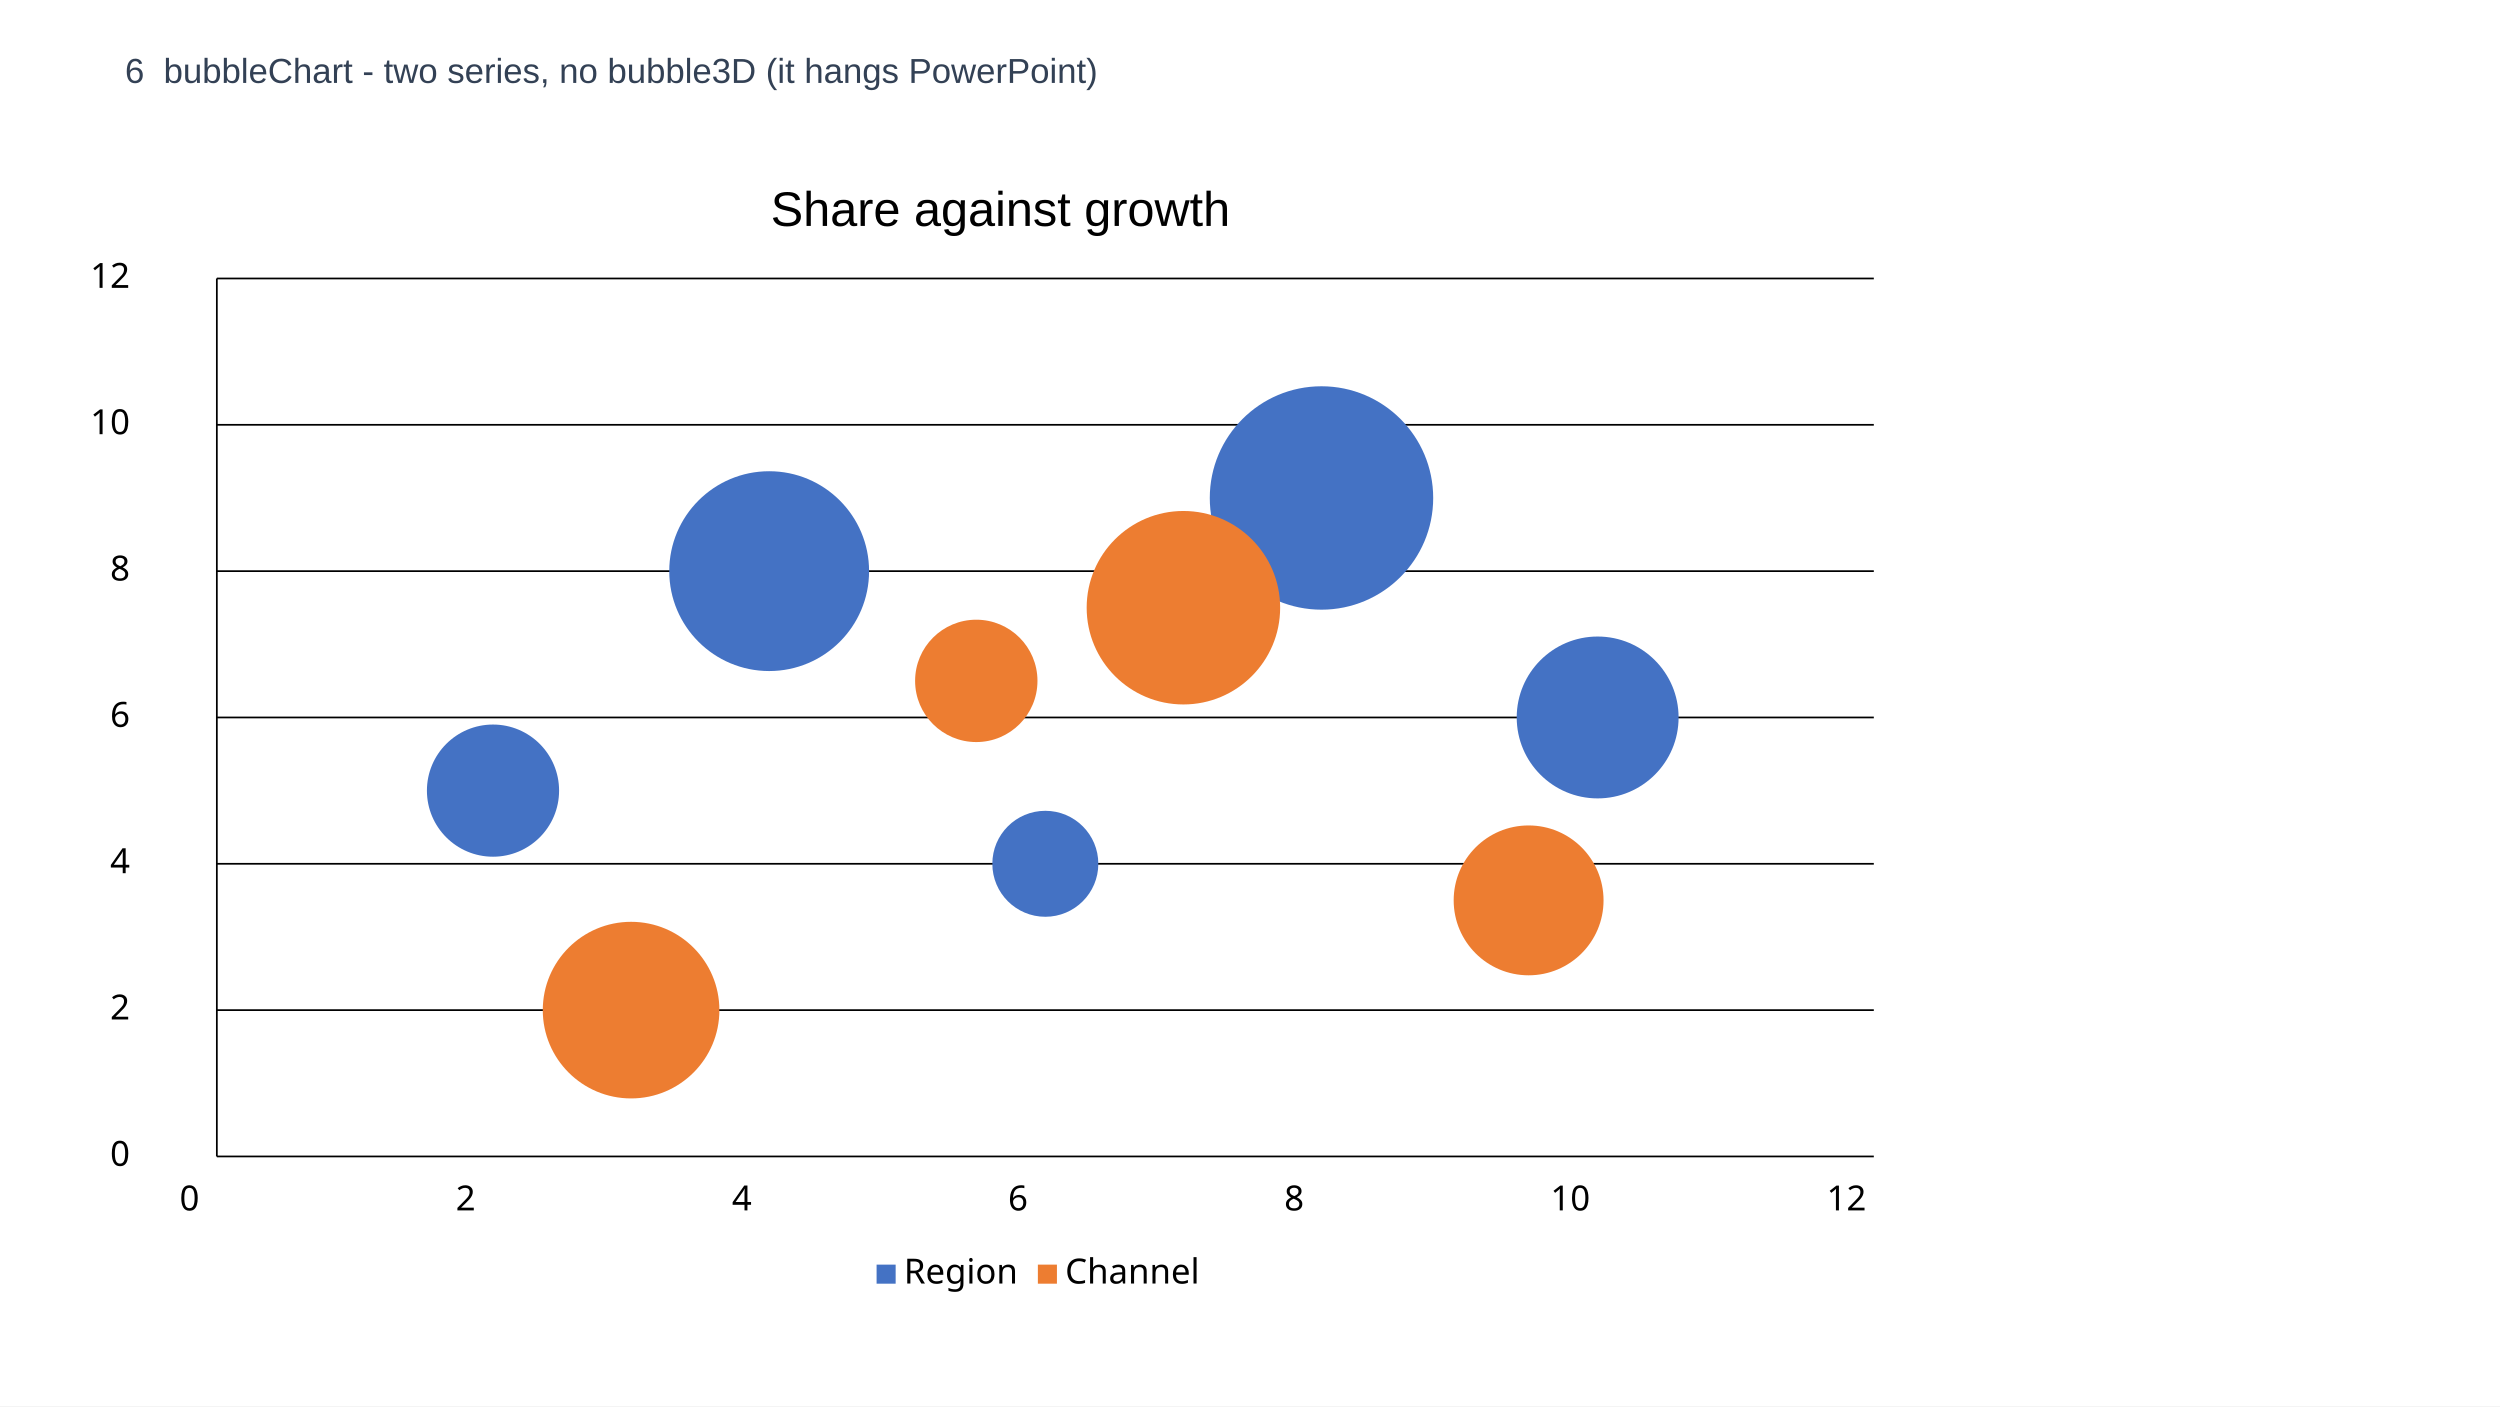
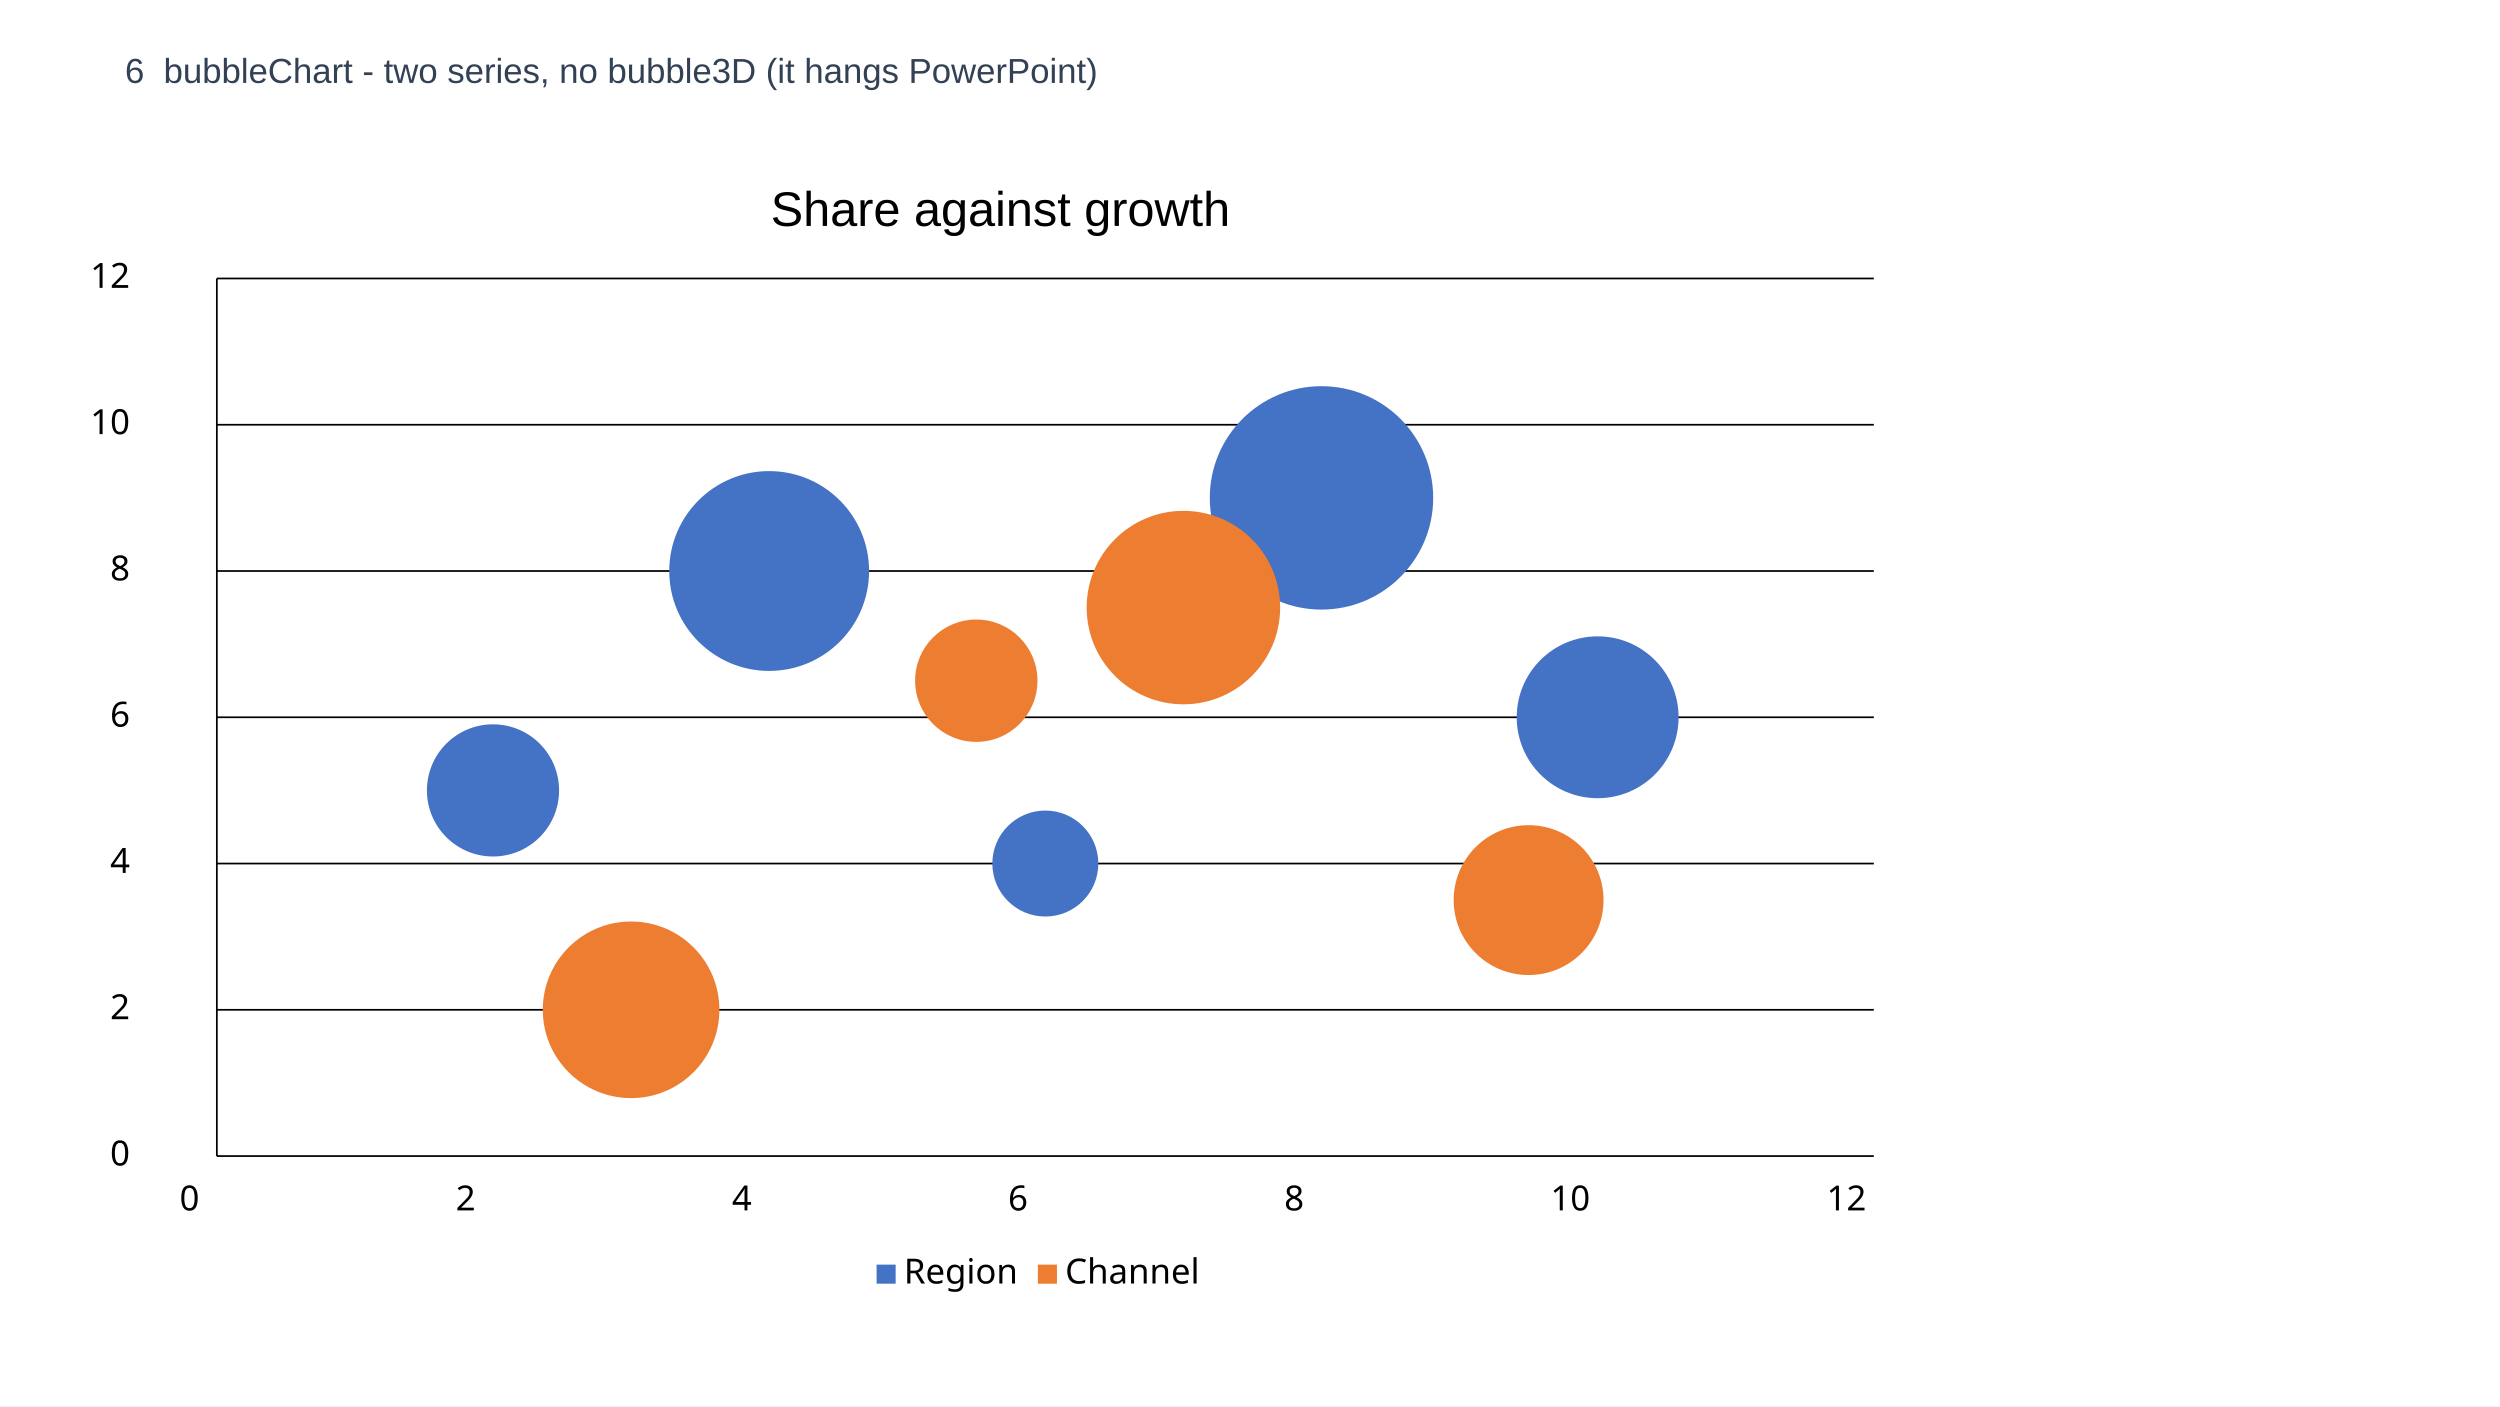
<svg xmlns="http://www.w3.org/2000/svg" viewBox="0 0 960 540" width="960" height="540">
  <rect width="960" height="540" fill="#ffffff" />
  <g role="img" aria-label="Caption" data-pptx-id="261.15" data-pptx-path="0" transform="translate(48, 18.667)">
    <rect fill="none" stroke="none" width="864" height="29.333" />
    <text x="0" y="13.174" xml:space="preserve">
      <tspan x="0" dy="0" text-anchor="start" font-size="13.333" font-family="Arial, Arimo, sans-serif" fill="#334155">6  bubbleChart - two series, no bubble3D (it hangs PowerPoint)</tspan>
    </text>
  </g>
  <g role="img" aria-label="bubbleChart" data-pptx-id="261.105" data-pptx-path="1" transform="translate(48, 61.333) scale(1, 1) translate(0, 0)">
    <g transform="translate(0, 6.981)">
      <rect fill="none" stroke="none" width="693.333" height="31.281" />
      <text x="0" y="18.444" xml:space="preserve">
        <tspan x="346.667" dy="0" text-anchor="middle" font-size="18.667" font-family="Arial, Arimo, sans-serif">Share against growth</tspan>
      </text>
    </g>
-     <g transform="translate(35.268, 326.554)">
+     <g transform="translate(35.268, 326.432)">
      <line stroke-width="0.667" stroke="#000000" fill="none" x1="0" y1="0" x2="636.276" y2="0" />
    </g>
-     <g transform="translate(35.268, 270.364)">
+     <g transform="translate(35.268, 270.267)">
      <line stroke-width="0.667" stroke="#000000" fill="none" x1="0" y1="0" x2="636.276" y2="0" />
    </g>
-     <g transform="translate(35.268, 214.174)">
+     <g transform="translate(35.268, 214.101)">
      <line stroke-width="0.667" stroke="#000000" fill="none" x1="0" y1="0" x2="636.276" y2="0" />
    </g>
-     <g transform="translate(35.268, 157.984)">
+     <g transform="translate(35.268, 157.935)">
      <line stroke-width="0.667" stroke="#000000" fill="none" x1="0" y1="0" x2="636.276" y2="0" />
    </g>
-     <g transform="translate(35.268, 101.794)">
+     <g transform="translate(35.268, 101.77)">
      <line stroke-width="0.667" stroke="#000000" fill="none" x1="0" y1="0" x2="636.276" y2="0" />
    </g>
    <g transform="translate(35.268, 45.604)">
      <line stroke-width="0.667" stroke="#000000" fill="none" x1="0" y1="0" x2="636.276" y2="0" />
    </g>
-     <g transform="translate(115.937, 216.892)">
+     <g transform="translate(115.937, 216.807)">
      <ellipse fill="#4472c4" stroke="none" cx="25.377" cy="25.377" rx="25.377" ry="25.377" />
    </g>
-     <g transform="translate(208.994, 119.618)">
+     <g transform="translate(208.994, 119.569)">
      <ellipse fill="#4472c4" stroke="none" cx="38.366" cy="38.366" rx="38.366" ry="38.366" />
    </g>
-     <g transform="translate(333.059, 250.017)">
+     <g transform="translate(333.059, 249.92)">
      <ellipse fill="#4472c4" stroke="none" cx="20.347" cy="20.347" rx="20.347" ry="20.347" />
    </g>
-     <g transform="translate(416.557, 86.994)">
+     <g transform="translate(416.557, 86.958)">
      <ellipse fill="#4472c4" stroke="none" cx="42.895" cy="42.895" rx="42.895" ry="42.895" />
    </g>
-     <g transform="translate(534.418, 183.094)">
+     <g transform="translate(534.418, 183.021)">
      <ellipse fill="#4472c4" stroke="none" cx="31.08" cy="31.08" rx="31.08" ry="31.08" />
    </g>
-     <g transform="translate(160.426, 292.643)">
+     <g transform="translate(160.426, 292.521)">
      <ellipse fill="#ed7d31" stroke="none" cx="33.911" cy="33.911" rx="33.911" ry="33.911" />
    </g>
-     <g transform="translate(303.4, 176.632)">
+     <g transform="translate(303.4, 176.565)">
      <ellipse fill="#ed7d31" stroke="none" cx="23.494" cy="23.494" rx="23.494" ry="23.494" />
    </g>
-     <g transform="translate(369.281, 134.884)">
+     <g transform="translate(369.281, 134.829)">
      <ellipse fill="#ed7d31" stroke="none" cx="37.148" cy="37.148" rx="37.148" ry="37.148" />
    </g>
-     <g transform="translate(510.212, 255.637)">
+     <g transform="translate(510.212, 255.533)">
      <ellipse fill="#ed7d31" stroke="none" cx="28.775" cy="28.775" rx="28.775" ry="28.775" />
    </g>
    <g transform="translate(35.268, 45.604)">
-       <line stroke-width="0.667" stroke="#000000" fill="none" x1="0" y1="0" x2="0" y2="337.14" />
+       <line stroke-width="0.667" stroke="#000000" fill="none" x1="0" y1="0" x2="0" y2="336.993" />
    </g>
-     <g transform="translate(35.268, 382.744)">
+     <g transform="translate(35.268, 382.598)">
      <line stroke-width="0.667" stroke="#000000" fill="none" x1="0" y1="0" x2="636.276" y2="0" />
    </g>
-     <g transform="translate(0, 374.101)">
+     <g transform="translate(0, 373.954)">
      <rect fill="none" stroke="none" width="22.911" height="24.414" />
      <text x="0" y="12.243" xml:space="preserve">
        <tspan x="22.911" dy="0" text-anchor="end" font-size="13.333" font-family="Aptos, Carlito, sans-serif" fill="#000000">0</tspan>
      </text>
    </g>
-     <g transform="translate(0, 317.911)">
+     <g transform="translate(0, 317.789)">
      <rect fill="none" stroke="none" width="22.911" height="24.414" />
      <text x="0" y="12.243" xml:space="preserve">
        <tspan x="22.911" dy="0" text-anchor="end" font-size="13.333" font-family="Aptos, Carlito, sans-serif" fill="#000000">2</tspan>
      </text>
    </g>
-     <g transform="translate(0, 261.721)">
+     <g transform="translate(0, 261.623)">
      <rect fill="none" stroke="none" width="22.911" height="24.414" />
      <text x="0" y="12.243" xml:space="preserve">
        <tspan x="22.911" dy="0" text-anchor="end" font-size="13.333" font-family="Aptos, Carlito, sans-serif" fill="#000000">4</tspan>
      </text>
    </g>
-     <g transform="translate(0, 205.531)">
+     <g transform="translate(0, 205.457)">
      <rect fill="none" stroke="none" width="22.911" height="24.414" />
      <text x="0" y="12.243" xml:space="preserve">
        <tspan x="22.911" dy="0" text-anchor="end" font-size="13.333" font-family="Aptos, Carlito, sans-serif" fill="#000000">6</tspan>
      </text>
    </g>
-     <g transform="translate(0, 149.341)">
+     <g transform="translate(0, 149.292)">
      <rect fill="none" stroke="none" width="22.911" height="24.414" />
      <text x="0" y="12.243" xml:space="preserve">
        <tspan x="22.911" dy="0" text-anchor="end" font-size="13.333" font-family="Aptos, Carlito, sans-serif" fill="#000000">8</tspan>
      </text>
    </g>
-     <g transform="translate(0, 93.151)">
+     <g transform="translate(0, 93.126)">
      <rect fill="none" stroke="none" width="22.911" height="24.414" />
      <text x="0" y="12.243" xml:space="preserve">
        <tspan x="22.911" dy="0" text-anchor="end" font-size="13.333" font-family="Aptos, Carlito, sans-serif" fill="#000000">10</tspan>
      </text>
    </g>
    <g transform="translate(0, 36.961)">
      <rect fill="none" stroke="none" width="22.911" height="24.414" />
      <text x="0" y="12.243" xml:space="preserve">
        <tspan x="22.911" dy="0" text-anchor="end" font-size="13.333" font-family="Aptos, Carlito, sans-serif" fill="#000000">12</tspan>
      </text>
    </g>
    <g transform="translate(25.04, 391.22)">
      <rect fill="none" stroke="none" width="20.456" height="24.414" />
      <text x="0" y="12.243" xml:space="preserve">
        <tspan x="10.228" dy="0" text-anchor="middle" font-size="13.333" font-family="Aptos, Carlito, sans-serif" fill="#000000">0</tspan>
      </text>
    </g>
    <g transform="translate(131.086, 391.22)">
      <rect fill="none" stroke="none" width="20.456" height="24.414" />
      <text x="0" y="12.243" xml:space="preserve">
        <tspan x="10.228" dy="0" text-anchor="middle" font-size="13.333" font-family="Aptos, Carlito, sans-serif" fill="#000000">2</tspan>
      </text>
    </g>
    <g transform="translate(237.132, 391.22)">
      <rect fill="none" stroke="none" width="20.456" height="24.414" />
      <text x="0" y="12.243" xml:space="preserve">
        <tspan x="10.228" dy="0" text-anchor="middle" font-size="13.333" font-family="Aptos, Carlito, sans-serif" fill="#000000">4</tspan>
      </text>
    </g>
    <g transform="translate(343.178, 391.22)">
      <rect fill="none" stroke="none" width="20.456" height="24.414" />
      <text x="0" y="12.243" xml:space="preserve">
        <tspan x="10.228" dy="0" text-anchor="middle" font-size="13.333" font-family="Aptos, Carlito, sans-serif" fill="#000000">6</tspan>
      </text>
    </g>
    <g transform="translate(449.224, 391.22)">
      <rect fill="none" stroke="none" width="20.456" height="24.414" />
      <text x="0" y="12.243" xml:space="preserve">
        <tspan x="10.228" dy="0" text-anchor="middle" font-size="13.333" font-family="Aptos, Carlito, sans-serif" fill="#000000">8</tspan>
      </text>
    </g>
    <g transform="translate(551.709, 391.22)">
      <rect fill="none" stroke="none" width="27.578" height="24.414" />
      <text x="0" y="12.243" xml:space="preserve">
        <tspan x="13.789" dy="0" text-anchor="middle" font-size="13.333" font-family="Aptos, Carlito, sans-serif" fill="#000000">10</tspan>
      </text>
    </g>
    <g transform="translate(657.755, 391.22)">
      <rect fill="none" stroke="none" width="27.578" height="24.414" />
      <text x="0" y="12.243" xml:space="preserve">
        <tspan x="13.789" dy="0" text-anchor="middle" font-size="13.333" font-family="Aptos, Carlito, sans-serif" fill="#000000">12</tspan>
      </text>
    </g>
    <g transform="translate(288.61, 424.283)">
      <rect fill="#4472c4" stroke="none" width="7.32" height="7.32" />
    </g>
    <g transform="translate(299.09, 419.3)">
      <rect fill="none" stroke="none" width="52.786" height="24.414" />
      <text x="0" y="12.243" xml:space="preserve">
        <tspan x="0" dy="0" text-anchor="start" font-size="13.333" font-family="Aptos, Carlito, sans-serif" fill="#000000">Region</tspan>
      </text>
    </g>
    <g transform="translate(350.543, 424.283)">
      <rect fill="#ed7d31" stroke="none" width="7.32" height="7.32" />
    </g>
    <g transform="translate(361.023, 419.3)">
      <rect fill="none" stroke="none" width="62.194" height="24.414" />
      <text x="0" y="12.243" xml:space="preserve">
        <tspan x="0" dy="0" text-anchor="start" font-size="13.333" font-family="Aptos, Carlito, sans-serif" fill="#000000">Channel</tspan>
      </text>
    </g>
  </g>
</svg>
